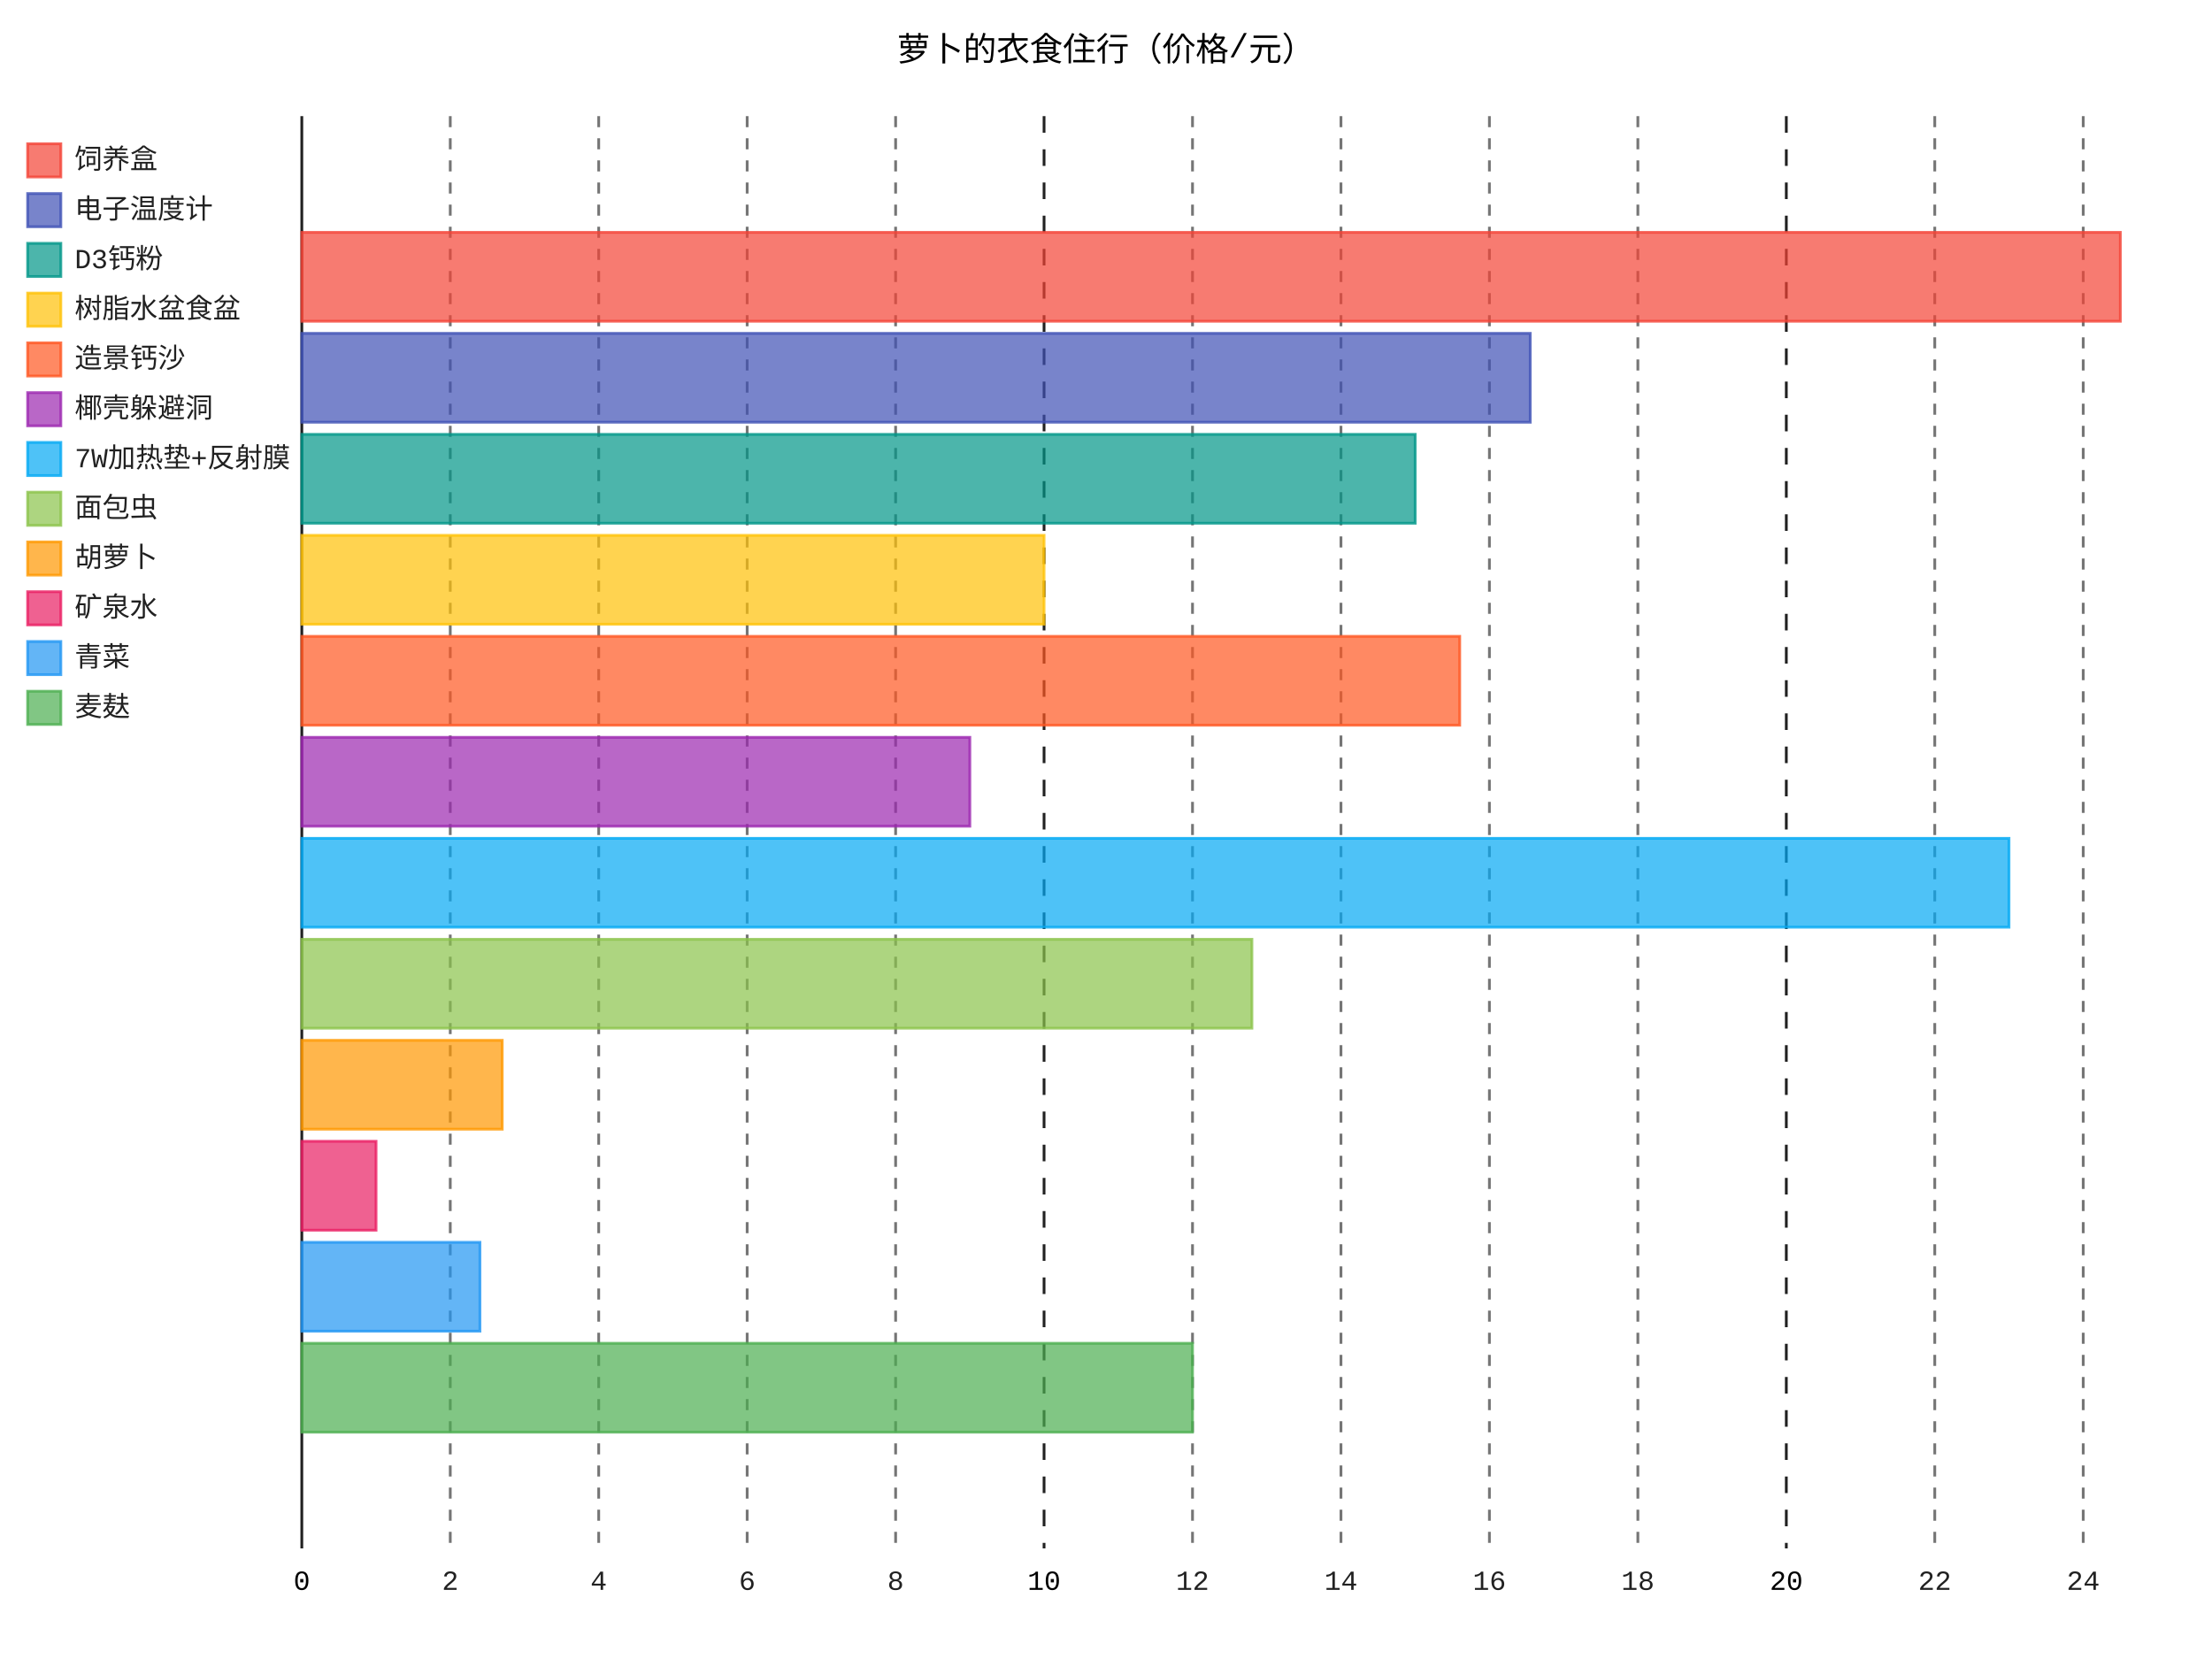
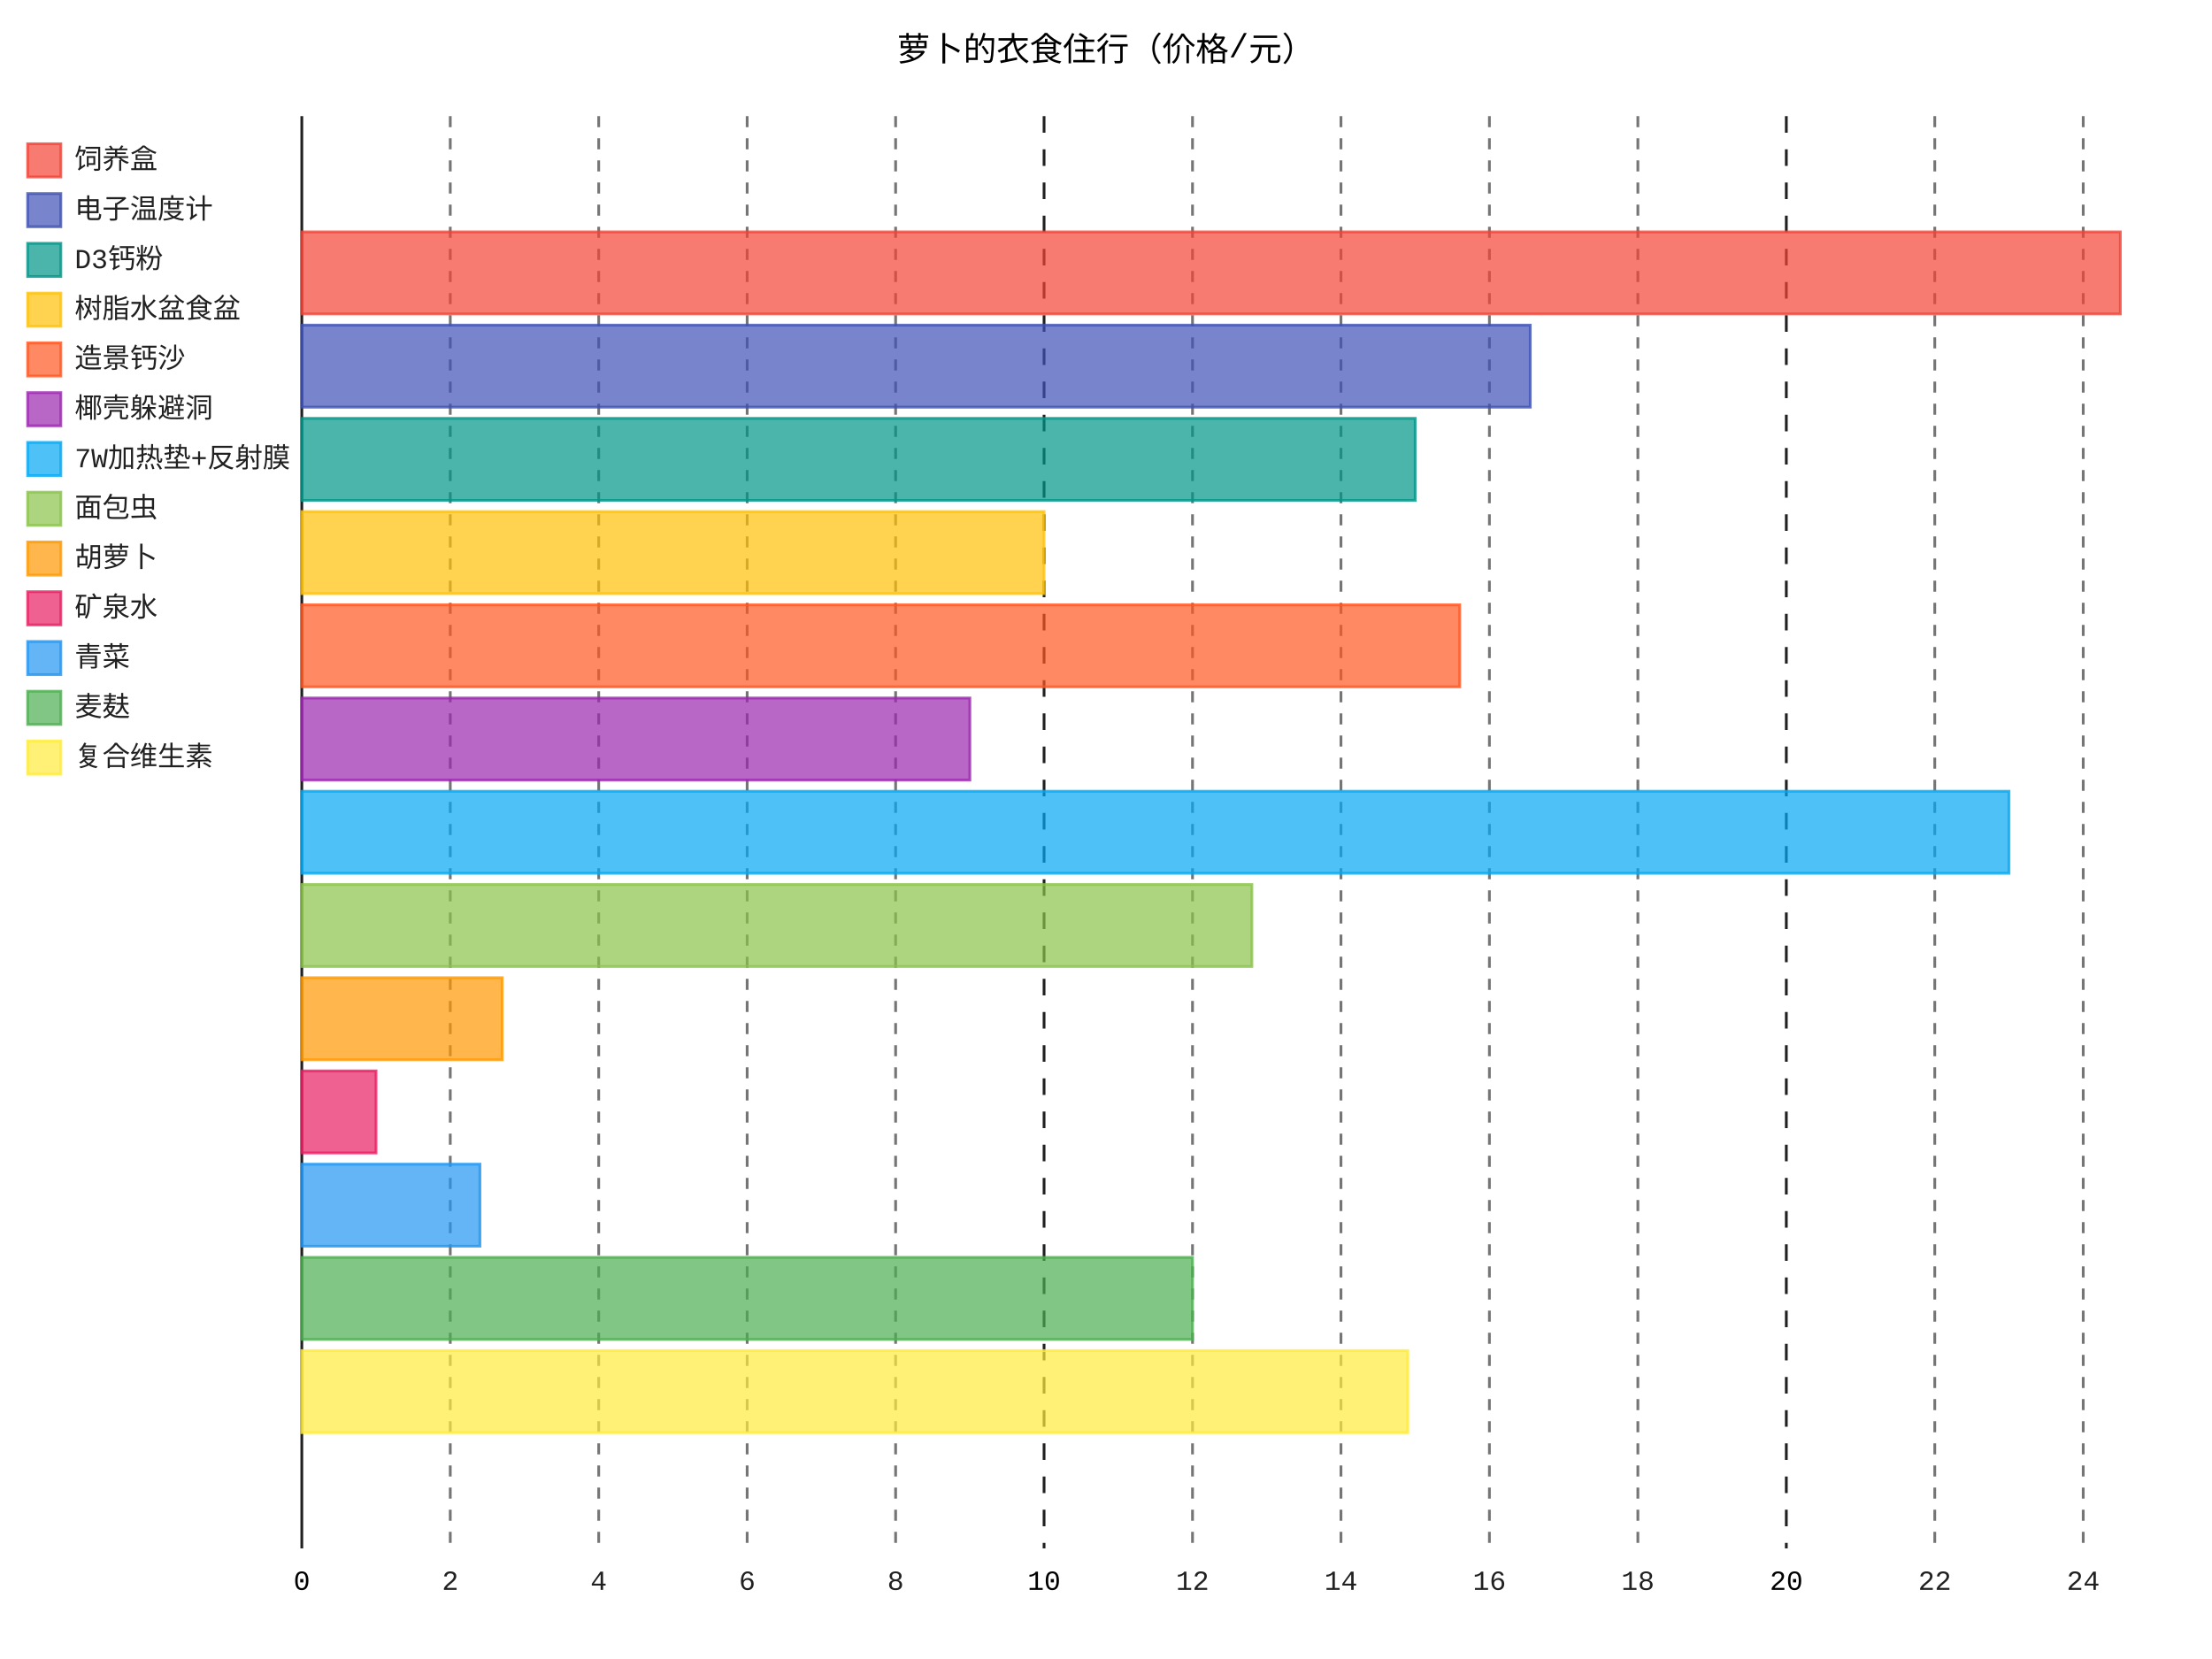
- <svg xmlns="http://www.w3.org/2000/svg" id="chart-c3d5ae3e-56fa-48db-b57a-08cdb7a7d87d" class="pygal-chart" viewBox="0 0 800 600">
+ <svg xmlns="http://www.w3.org/2000/svg" id="chart-93c0af59-e6fc-43d0-a26f-973b77147022" class="pygal-chart" viewBox="0 0 800 600">
  <defs>
-     <style type="text/css">#chart-c3d5ae3e-56fa-48db-b57a-08cdb7a7d87d{-webkit-user-select:none;-webkit-font-smoothing:antialiased;font-family:Consolas,"Liberation Mono",Menlo,Courier,monospace}#chart-c3d5ae3e-56fa-48db-b57a-08cdb7a7d87d .title{font-family:Consolas,"Liberation Mono",Menlo,Courier,monospace;font-size:12px}#chart-c3d5ae3e-56fa-48db-b57a-08cdb7a7d87d .legends .legend text{font-family:Consolas,"Liberation Mono",Menlo,Courier,monospace;font-size:10px}#chart-c3d5ae3e-56fa-48db-b57a-08cdb7a7d87d .axis text{font-family:Consolas,"Liberation Mono",Menlo,Courier,monospace;font-size:10px}#chart-c3d5ae3e-56fa-48db-b57a-08cdb7a7d87d .axis text.major{font-family:Consolas,"Liberation Mono",Menlo,Courier,monospace;font-size:10px}#chart-c3d5ae3e-56fa-48db-b57a-08cdb7a7d87d .text-overlay text.value{font-family:Consolas,"Liberation Mono",Menlo,Courier,monospace;font-size:16px}#chart-c3d5ae3e-56fa-48db-b57a-08cdb7a7d87d .text-overlay text.label{font-family:Consolas,"Liberation Mono",Menlo,Courier,monospace;font-size:10px}#chart-c3d5ae3e-56fa-48db-b57a-08cdb7a7d87d .tooltip{font-family:Consolas,"Liberation Mono",Menlo,Courier,monospace;font-size:14px}#chart-c3d5ae3e-56fa-48db-b57a-08cdb7a7d87d text.no_data{font-family:Consolas,"Liberation Mono",Menlo,Courier,monospace;font-size:64px}
- #chart-c3d5ae3e-56fa-48db-b57a-08cdb7a7d87d{background-color:transparent}#chart-c3d5ae3e-56fa-48db-b57a-08cdb7a7d87d path,#chart-c3d5ae3e-56fa-48db-b57a-08cdb7a7d87d line,#chart-c3d5ae3e-56fa-48db-b57a-08cdb7a7d87d rect,#chart-c3d5ae3e-56fa-48db-b57a-08cdb7a7d87d circle{-webkit-transition:150ms;-moz-transition:150ms;transition:150ms}#chart-c3d5ae3e-56fa-48db-b57a-08cdb7a7d87d .graph &gt; .background{fill:transparent}#chart-c3d5ae3e-56fa-48db-b57a-08cdb7a7d87d .plot &gt; .background{fill:rgba(255,255,255,1)}#chart-c3d5ae3e-56fa-48db-b57a-08cdb7a7d87d .graph{fill:rgba(0,0,0,.87)}#chart-c3d5ae3e-56fa-48db-b57a-08cdb7a7d87d text.no_data{fill:rgba(0,0,0,1)}#chart-c3d5ae3e-56fa-48db-b57a-08cdb7a7d87d .title{fill:rgba(0,0,0,1)}#chart-c3d5ae3e-56fa-48db-b57a-08cdb7a7d87d .legends .legend text{fill:rgba(0,0,0,.87)}#chart-c3d5ae3e-56fa-48db-b57a-08cdb7a7d87d .legends .legend:hover text{fill:rgba(0,0,0,1)}#chart-c3d5ae3e-56fa-48db-b57a-08cdb7a7d87d .axis .line{stroke:rgba(0,0,0,1)}#chart-c3d5ae3e-56fa-48db-b57a-08cdb7a7d87d .axis .guide.line{stroke:rgba(0,0,0,.54)}#chart-c3d5ae3e-56fa-48db-b57a-08cdb7a7d87d .axis .major.line{stroke:rgba(0,0,0,.87)}#chart-c3d5ae3e-56fa-48db-b57a-08cdb7a7d87d .axis text.major{fill:rgba(0,0,0,1)}#chart-c3d5ae3e-56fa-48db-b57a-08cdb7a7d87d .axis.y .guides:hover .guide.line,#chart-c3d5ae3e-56fa-48db-b57a-08cdb7a7d87d .line-graph .axis.x .guides:hover .guide.line,#chart-c3d5ae3e-56fa-48db-b57a-08cdb7a7d87d .stackedline-graph .axis.x .guides:hover .guide.line,#chart-c3d5ae3e-56fa-48db-b57a-08cdb7a7d87d .xy-graph .axis.x .guides:hover .guide.line{stroke:rgba(0,0,0,1)}#chart-c3d5ae3e-56fa-48db-b57a-08cdb7a7d87d .axis .guides:hover text{fill:rgba(0,0,0,1)}#chart-c3d5ae3e-56fa-48db-b57a-08cdb7a7d87d .reactive{fill-opacity:.7;stroke-opacity:.8}#chart-c3d5ae3e-56fa-48db-b57a-08cdb7a7d87d .ci{stroke:rgba(0,0,0,.87)}#chart-c3d5ae3e-56fa-48db-b57a-08cdb7a7d87d .reactive.active,#chart-c3d5ae3e-56fa-48db-b57a-08cdb7a7d87d .active .reactive{fill-opacity:.8;stroke-opacity:.9;stroke-width:4}#chart-c3d5ae3e-56fa-48db-b57a-08cdb7a7d87d .ci .reactive.active{stroke-width:1.5}#chart-c3d5ae3e-56fa-48db-b57a-08cdb7a7d87d .series text{fill:rgba(0,0,0,1)}#chart-c3d5ae3e-56fa-48db-b57a-08cdb7a7d87d .tooltip rect{fill:rgba(255,255,255,1);stroke:rgba(0,0,0,1);-webkit-transition:opacity 150ms;-moz-transition:opacity 150ms;transition:opacity 150ms}#chart-c3d5ae3e-56fa-48db-b57a-08cdb7a7d87d .tooltip .label{fill:rgba(0,0,0,.87)}#chart-c3d5ae3e-56fa-48db-b57a-08cdb7a7d87d .tooltip .label{fill:rgba(0,0,0,.87)}#chart-c3d5ae3e-56fa-48db-b57a-08cdb7a7d87d .tooltip .legend{font-size:.8em;fill:rgba(0,0,0,.54)}#chart-c3d5ae3e-56fa-48db-b57a-08cdb7a7d87d .tooltip .x_label{font-size:.6em;fill:rgba(0,0,0,1)}#chart-c3d5ae3e-56fa-48db-b57a-08cdb7a7d87d .tooltip .xlink{font-size:.5em;text-decoration:underline}#chart-c3d5ae3e-56fa-48db-b57a-08cdb7a7d87d .tooltip .value{font-size:1.5em}#chart-c3d5ae3e-56fa-48db-b57a-08cdb7a7d87d .bound{font-size:.5em}#chart-c3d5ae3e-56fa-48db-b57a-08cdb7a7d87d .max-value{font-size:.75em;fill:rgba(0,0,0,.54)}#chart-c3d5ae3e-56fa-48db-b57a-08cdb7a7d87d .map-element{fill:rgba(255,255,255,1);stroke:rgba(0,0,0,.54) !important}#chart-c3d5ae3e-56fa-48db-b57a-08cdb7a7d87d .map-element .reactive{fill-opacity:inherit;stroke-opacity:inherit}#chart-c3d5ae3e-56fa-48db-b57a-08cdb7a7d87d .color-0,#chart-c3d5ae3e-56fa-48db-b57a-08cdb7a7d87d .color-0 a:visited{stroke:#F44336;fill:#F44336}#chart-c3d5ae3e-56fa-48db-b57a-08cdb7a7d87d .color-1,#chart-c3d5ae3e-56fa-48db-b57a-08cdb7a7d87d .color-1 a:visited{stroke:#3F51B5;fill:#3F51B5}#chart-c3d5ae3e-56fa-48db-b57a-08cdb7a7d87d .color-2,#chart-c3d5ae3e-56fa-48db-b57a-08cdb7a7d87d .color-2 a:visited{stroke:#009688;fill:#009688}#chart-c3d5ae3e-56fa-48db-b57a-08cdb7a7d87d .color-3,#chart-c3d5ae3e-56fa-48db-b57a-08cdb7a7d87d .color-3 a:visited{stroke:#FFC107;fill:#FFC107}#chart-c3d5ae3e-56fa-48db-b57a-08cdb7a7d87d .color-4,#chart-c3d5ae3e-56fa-48db-b57a-08cdb7a7d87d .color-4 a:visited{stroke:#FF5722;fill:#FF5722}#chart-c3d5ae3e-56fa-48db-b57a-08cdb7a7d87d .color-5,#chart-c3d5ae3e-56fa-48db-b57a-08cdb7a7d87d .color-5 a:visited{stroke:#9C27B0;fill:#9C27B0}#chart-c3d5ae3e-56fa-48db-b57a-08cdb7a7d87d .color-6,#chart-c3d5ae3e-56fa-48db-b57a-08cdb7a7d87d .color-6 a:visited{stroke:#03A9F4;fill:#03A9F4}#chart-c3d5ae3e-56fa-48db-b57a-08cdb7a7d87d .color-7,#chart-c3d5ae3e-56fa-48db-b57a-08cdb7a7d87d .color-7 a:visited{stroke:#8BC34A;fill:#8BC34A}#chart-c3d5ae3e-56fa-48db-b57a-08cdb7a7d87d .color-8,#chart-c3d5ae3e-56fa-48db-b57a-08cdb7a7d87d .color-8 a:visited{stroke:#FF9800;fill:#FF9800}#chart-c3d5ae3e-56fa-48db-b57a-08cdb7a7d87d .color-9,#chart-c3d5ae3e-56fa-48db-b57a-08cdb7a7d87d .color-9 a:visited{stroke:#E91E63;fill:#E91E63}#chart-c3d5ae3e-56fa-48db-b57a-08cdb7a7d87d .color-10,#chart-c3d5ae3e-56fa-48db-b57a-08cdb7a7d87d .color-10 a:visited{stroke:#2196F3;fill:#2196F3}#chart-c3d5ae3e-56fa-48db-b57a-08cdb7a7d87d .color-11,#chart-c3d5ae3e-56fa-48db-b57a-08cdb7a7d87d .color-11 a:visited{stroke:#4CAF50;fill:#4CAF50}#chart-c3d5ae3e-56fa-48db-b57a-08cdb7a7d87d .text-overlay .color-0 text{fill:black}#chart-c3d5ae3e-56fa-48db-b57a-08cdb7a7d87d .text-overlay .color-1 text{fill:black}#chart-c3d5ae3e-56fa-48db-b57a-08cdb7a7d87d .text-overlay .color-2 text{fill:black}#chart-c3d5ae3e-56fa-48db-b57a-08cdb7a7d87d .text-overlay .color-3 text{fill:black}#chart-c3d5ae3e-56fa-48db-b57a-08cdb7a7d87d .text-overlay .color-4 text{fill:black}#chart-c3d5ae3e-56fa-48db-b57a-08cdb7a7d87d .text-overlay .color-5 text{fill:black}#chart-c3d5ae3e-56fa-48db-b57a-08cdb7a7d87d .text-overlay .color-6 text{fill:black}#chart-c3d5ae3e-56fa-48db-b57a-08cdb7a7d87d .text-overlay .color-7 text{fill:black}#chart-c3d5ae3e-56fa-48db-b57a-08cdb7a7d87d .text-overlay .color-8 text{fill:black}#chart-c3d5ae3e-56fa-48db-b57a-08cdb7a7d87d .text-overlay .color-9 text{fill:black}#chart-c3d5ae3e-56fa-48db-b57a-08cdb7a7d87d .text-overlay .color-10 text{fill:black}#chart-c3d5ae3e-56fa-48db-b57a-08cdb7a7d87d .text-overlay .color-11 text{fill:black}
- #chart-c3d5ae3e-56fa-48db-b57a-08cdb7a7d87d text.no_data{text-anchor:middle}#chart-c3d5ae3e-56fa-48db-b57a-08cdb7a7d87d .guide.line{fill:none}#chart-c3d5ae3e-56fa-48db-b57a-08cdb7a7d87d .centered{text-anchor:middle}#chart-c3d5ae3e-56fa-48db-b57a-08cdb7a7d87d .title{text-anchor:middle}#chart-c3d5ae3e-56fa-48db-b57a-08cdb7a7d87d .legends .legend text{fill-opacity:1}#chart-c3d5ae3e-56fa-48db-b57a-08cdb7a7d87d .axis.x text{text-anchor:middle}#chart-c3d5ae3e-56fa-48db-b57a-08cdb7a7d87d .axis.x:not(.web) text[transform]{text-anchor:start}#chart-c3d5ae3e-56fa-48db-b57a-08cdb7a7d87d .axis.x:not(.web) text[transform].backwards{text-anchor:end}#chart-c3d5ae3e-56fa-48db-b57a-08cdb7a7d87d .axis.y text{text-anchor:end}#chart-c3d5ae3e-56fa-48db-b57a-08cdb7a7d87d .axis.y text[transform].backwards{text-anchor:start}#chart-c3d5ae3e-56fa-48db-b57a-08cdb7a7d87d .axis.y2 text{text-anchor:start}#chart-c3d5ae3e-56fa-48db-b57a-08cdb7a7d87d .axis.y2 text[transform].backwards{text-anchor:end}#chart-c3d5ae3e-56fa-48db-b57a-08cdb7a7d87d .axis .guide.line{stroke-dasharray:4,4}#chart-c3d5ae3e-56fa-48db-b57a-08cdb7a7d87d .axis .major.guide.line{stroke-dasharray:6,6}#chart-c3d5ae3e-56fa-48db-b57a-08cdb7a7d87d .horizontal .axis.y .guide.line,#chart-c3d5ae3e-56fa-48db-b57a-08cdb7a7d87d .horizontal .axis.y2 .guide.line,#chart-c3d5ae3e-56fa-48db-b57a-08cdb7a7d87d .vertical .axis.x .guide.line{opacity:0}#chart-c3d5ae3e-56fa-48db-b57a-08cdb7a7d87d .horizontal .axis.always_show .guide.line,#chart-c3d5ae3e-56fa-48db-b57a-08cdb7a7d87d .vertical .axis.always_show .guide.line{opacity:1 !important}#chart-c3d5ae3e-56fa-48db-b57a-08cdb7a7d87d .axis.y .guides:hover .guide.line,#chart-c3d5ae3e-56fa-48db-b57a-08cdb7a7d87d .axis.y2 .guides:hover .guide.line,#chart-c3d5ae3e-56fa-48db-b57a-08cdb7a7d87d .axis.x .guides:hover .guide.line{opacity:1}#chart-c3d5ae3e-56fa-48db-b57a-08cdb7a7d87d .axis .guides:hover text{opacity:1}#chart-c3d5ae3e-56fa-48db-b57a-08cdb7a7d87d .nofill{fill:none}#chart-c3d5ae3e-56fa-48db-b57a-08cdb7a7d87d .subtle-fill{fill-opacity:.2}#chart-c3d5ae3e-56fa-48db-b57a-08cdb7a7d87d .dot{stroke-width:1px;fill-opacity:1}#chart-c3d5ae3e-56fa-48db-b57a-08cdb7a7d87d .dot.active{stroke-width:5px}#chart-c3d5ae3e-56fa-48db-b57a-08cdb7a7d87d .dot.negative{fill:transparent}#chart-c3d5ae3e-56fa-48db-b57a-08cdb7a7d87d text,#chart-c3d5ae3e-56fa-48db-b57a-08cdb7a7d87d tspan{stroke:none !important}#chart-c3d5ae3e-56fa-48db-b57a-08cdb7a7d87d .series text.active{opacity:1}#chart-c3d5ae3e-56fa-48db-b57a-08cdb7a7d87d .tooltip rect{fill-opacity:.95;stroke-width:.5}#chart-c3d5ae3e-56fa-48db-b57a-08cdb7a7d87d .tooltip text{fill-opacity:1}#chart-c3d5ae3e-56fa-48db-b57a-08cdb7a7d87d .showable{visibility:hidden}#chart-c3d5ae3e-56fa-48db-b57a-08cdb7a7d87d .showable.shown{visibility:visible}#chart-c3d5ae3e-56fa-48db-b57a-08cdb7a7d87d .gauge-background{fill:rgba(229,229,229,1);stroke:none}#chart-c3d5ae3e-56fa-48db-b57a-08cdb7a7d87d .bg-lines{stroke:transparent;stroke-width:2px}</style>
+     <style type="text/css">#chart-93c0af59-e6fc-43d0-a26f-973b77147022{-webkit-user-select:none;-webkit-font-smoothing:antialiased;font-family:Consolas,"Liberation Mono",Menlo,Courier,monospace}#chart-93c0af59-e6fc-43d0-a26f-973b77147022 .title{font-family:Consolas,"Liberation Mono",Menlo,Courier,monospace;font-size:12px}#chart-93c0af59-e6fc-43d0-a26f-973b77147022 .legends .legend text{font-family:Consolas,"Liberation Mono",Menlo,Courier,monospace;font-size:10px}#chart-93c0af59-e6fc-43d0-a26f-973b77147022 .axis text{font-family:Consolas,"Liberation Mono",Menlo,Courier,monospace;font-size:10px}#chart-93c0af59-e6fc-43d0-a26f-973b77147022 .axis text.major{font-family:Consolas,"Liberation Mono",Menlo,Courier,monospace;font-size:10px}#chart-93c0af59-e6fc-43d0-a26f-973b77147022 .text-overlay text.value{font-family:Consolas,"Liberation Mono",Menlo,Courier,monospace;font-size:16px}#chart-93c0af59-e6fc-43d0-a26f-973b77147022 .text-overlay text.label{font-family:Consolas,"Liberation Mono",Menlo,Courier,monospace;font-size:10px}#chart-93c0af59-e6fc-43d0-a26f-973b77147022 .tooltip{font-family:Consolas,"Liberation Mono",Menlo,Courier,monospace;font-size:14px}#chart-93c0af59-e6fc-43d0-a26f-973b77147022 text.no_data{font-family:Consolas,"Liberation Mono",Menlo,Courier,monospace;font-size:64px}
+ #chart-93c0af59-e6fc-43d0-a26f-973b77147022{background-color:transparent}#chart-93c0af59-e6fc-43d0-a26f-973b77147022 path,#chart-93c0af59-e6fc-43d0-a26f-973b77147022 line,#chart-93c0af59-e6fc-43d0-a26f-973b77147022 rect,#chart-93c0af59-e6fc-43d0-a26f-973b77147022 circle{-webkit-transition:150ms;-moz-transition:150ms;transition:150ms}#chart-93c0af59-e6fc-43d0-a26f-973b77147022 .graph &gt; .background{fill:transparent}#chart-93c0af59-e6fc-43d0-a26f-973b77147022 .plot &gt; .background{fill:rgba(255,255,255,1)}#chart-93c0af59-e6fc-43d0-a26f-973b77147022 .graph{fill:rgba(0,0,0,.87)}#chart-93c0af59-e6fc-43d0-a26f-973b77147022 text.no_data{fill:rgba(0,0,0,1)}#chart-93c0af59-e6fc-43d0-a26f-973b77147022 .title{fill:rgba(0,0,0,1)}#chart-93c0af59-e6fc-43d0-a26f-973b77147022 .legends .legend text{fill:rgba(0,0,0,.87)}#chart-93c0af59-e6fc-43d0-a26f-973b77147022 .legends .legend:hover text{fill:rgba(0,0,0,1)}#chart-93c0af59-e6fc-43d0-a26f-973b77147022 .axis .line{stroke:rgba(0,0,0,1)}#chart-93c0af59-e6fc-43d0-a26f-973b77147022 .axis .guide.line{stroke:rgba(0,0,0,.54)}#chart-93c0af59-e6fc-43d0-a26f-973b77147022 .axis .major.line{stroke:rgba(0,0,0,.87)}#chart-93c0af59-e6fc-43d0-a26f-973b77147022 .axis text.major{fill:rgba(0,0,0,1)}#chart-93c0af59-e6fc-43d0-a26f-973b77147022 .axis.y .guides:hover .guide.line,#chart-93c0af59-e6fc-43d0-a26f-973b77147022 .line-graph .axis.x .guides:hover .guide.line,#chart-93c0af59-e6fc-43d0-a26f-973b77147022 .stackedline-graph .axis.x .guides:hover .guide.line,#chart-93c0af59-e6fc-43d0-a26f-973b77147022 .xy-graph .axis.x .guides:hover .guide.line{stroke:rgba(0,0,0,1)}#chart-93c0af59-e6fc-43d0-a26f-973b77147022 .axis .guides:hover text{fill:rgba(0,0,0,1)}#chart-93c0af59-e6fc-43d0-a26f-973b77147022 .reactive{fill-opacity:.7;stroke-opacity:.8}#chart-93c0af59-e6fc-43d0-a26f-973b77147022 .ci{stroke:rgba(0,0,0,.87)}#chart-93c0af59-e6fc-43d0-a26f-973b77147022 .reactive.active,#chart-93c0af59-e6fc-43d0-a26f-973b77147022 .active .reactive{fill-opacity:.8;stroke-opacity:.9;stroke-width:4}#chart-93c0af59-e6fc-43d0-a26f-973b77147022 .ci .reactive.active{stroke-width:1.5}#chart-93c0af59-e6fc-43d0-a26f-973b77147022 .series text{fill:rgba(0,0,0,1)}#chart-93c0af59-e6fc-43d0-a26f-973b77147022 .tooltip rect{fill:rgba(255,255,255,1);stroke:rgba(0,0,0,1);-webkit-transition:opacity 150ms;-moz-transition:opacity 150ms;transition:opacity 150ms}#chart-93c0af59-e6fc-43d0-a26f-973b77147022 .tooltip .label{fill:rgba(0,0,0,.87)}#chart-93c0af59-e6fc-43d0-a26f-973b77147022 .tooltip .label{fill:rgba(0,0,0,.87)}#chart-93c0af59-e6fc-43d0-a26f-973b77147022 .tooltip .legend{font-size:.8em;fill:rgba(0,0,0,.54)}#chart-93c0af59-e6fc-43d0-a26f-973b77147022 .tooltip .x_label{font-size:.6em;fill:rgba(0,0,0,1)}#chart-93c0af59-e6fc-43d0-a26f-973b77147022 .tooltip .xlink{font-size:.5em;text-decoration:underline}#chart-93c0af59-e6fc-43d0-a26f-973b77147022 .tooltip .value{font-size:1.5em}#chart-93c0af59-e6fc-43d0-a26f-973b77147022 .bound{font-size:.5em}#chart-93c0af59-e6fc-43d0-a26f-973b77147022 .max-value{font-size:.75em;fill:rgba(0,0,0,.54)}#chart-93c0af59-e6fc-43d0-a26f-973b77147022 .map-element{fill:rgba(255,255,255,1);stroke:rgba(0,0,0,.54) !important}#chart-93c0af59-e6fc-43d0-a26f-973b77147022 .map-element .reactive{fill-opacity:inherit;stroke-opacity:inherit}#chart-93c0af59-e6fc-43d0-a26f-973b77147022 .color-0,#chart-93c0af59-e6fc-43d0-a26f-973b77147022 .color-0 a:visited{stroke:#F44336;fill:#F44336}#chart-93c0af59-e6fc-43d0-a26f-973b77147022 .color-1,#chart-93c0af59-e6fc-43d0-a26f-973b77147022 .color-1 a:visited{stroke:#3F51B5;fill:#3F51B5}#chart-93c0af59-e6fc-43d0-a26f-973b77147022 .color-2,#chart-93c0af59-e6fc-43d0-a26f-973b77147022 .color-2 a:visited{stroke:#009688;fill:#009688}#chart-93c0af59-e6fc-43d0-a26f-973b77147022 .color-3,#chart-93c0af59-e6fc-43d0-a26f-973b77147022 .color-3 a:visited{stroke:#FFC107;fill:#FFC107}#chart-93c0af59-e6fc-43d0-a26f-973b77147022 .color-4,#chart-93c0af59-e6fc-43d0-a26f-973b77147022 .color-4 a:visited{stroke:#FF5722;fill:#FF5722}#chart-93c0af59-e6fc-43d0-a26f-973b77147022 .color-5,#chart-93c0af59-e6fc-43d0-a26f-973b77147022 .color-5 a:visited{stroke:#9C27B0;fill:#9C27B0}#chart-93c0af59-e6fc-43d0-a26f-973b77147022 .color-6,#chart-93c0af59-e6fc-43d0-a26f-973b77147022 .color-6 a:visited{stroke:#03A9F4;fill:#03A9F4}#chart-93c0af59-e6fc-43d0-a26f-973b77147022 .color-7,#chart-93c0af59-e6fc-43d0-a26f-973b77147022 .color-7 a:visited{stroke:#8BC34A;fill:#8BC34A}#chart-93c0af59-e6fc-43d0-a26f-973b77147022 .color-8,#chart-93c0af59-e6fc-43d0-a26f-973b77147022 .color-8 a:visited{stroke:#FF9800;fill:#FF9800}#chart-93c0af59-e6fc-43d0-a26f-973b77147022 .color-9,#chart-93c0af59-e6fc-43d0-a26f-973b77147022 .color-9 a:visited{stroke:#E91E63;fill:#E91E63}#chart-93c0af59-e6fc-43d0-a26f-973b77147022 .color-10,#chart-93c0af59-e6fc-43d0-a26f-973b77147022 .color-10 a:visited{stroke:#2196F3;fill:#2196F3}#chart-93c0af59-e6fc-43d0-a26f-973b77147022 .color-11,#chart-93c0af59-e6fc-43d0-a26f-973b77147022 .color-11 a:visited{stroke:#4CAF50;fill:#4CAF50}#chart-93c0af59-e6fc-43d0-a26f-973b77147022 .color-12,#chart-93c0af59-e6fc-43d0-a26f-973b77147022 .color-12 a:visited{stroke:#FFEB3B;fill:#FFEB3B}#chart-93c0af59-e6fc-43d0-a26f-973b77147022 .text-overlay .color-0 text{fill:black}#chart-93c0af59-e6fc-43d0-a26f-973b77147022 .text-overlay .color-1 text{fill:black}#chart-93c0af59-e6fc-43d0-a26f-973b77147022 .text-overlay .color-2 text{fill:black}#chart-93c0af59-e6fc-43d0-a26f-973b77147022 .text-overlay .color-3 text{fill:black}#chart-93c0af59-e6fc-43d0-a26f-973b77147022 .text-overlay .color-4 text{fill:black}#chart-93c0af59-e6fc-43d0-a26f-973b77147022 .text-overlay .color-5 text{fill:black}#chart-93c0af59-e6fc-43d0-a26f-973b77147022 .text-overlay .color-6 text{fill:black}#chart-93c0af59-e6fc-43d0-a26f-973b77147022 .text-overlay .color-7 text{fill:black}#chart-93c0af59-e6fc-43d0-a26f-973b77147022 .text-overlay .color-8 text{fill:black}#chart-93c0af59-e6fc-43d0-a26f-973b77147022 .text-overlay .color-9 text{fill:black}#chart-93c0af59-e6fc-43d0-a26f-973b77147022 .text-overlay .color-10 text{fill:black}#chart-93c0af59-e6fc-43d0-a26f-973b77147022 .text-overlay .color-11 text{fill:black}#chart-93c0af59-e6fc-43d0-a26f-973b77147022 .text-overlay .color-12 text{fill:black}
+ #chart-93c0af59-e6fc-43d0-a26f-973b77147022 text.no_data{text-anchor:middle}#chart-93c0af59-e6fc-43d0-a26f-973b77147022 .guide.line{fill:none}#chart-93c0af59-e6fc-43d0-a26f-973b77147022 .centered{text-anchor:middle}#chart-93c0af59-e6fc-43d0-a26f-973b77147022 .title{text-anchor:middle}#chart-93c0af59-e6fc-43d0-a26f-973b77147022 .legends .legend text{fill-opacity:1}#chart-93c0af59-e6fc-43d0-a26f-973b77147022 .axis.x text{text-anchor:middle}#chart-93c0af59-e6fc-43d0-a26f-973b77147022 .axis.x:not(.web) text[transform]{text-anchor:start}#chart-93c0af59-e6fc-43d0-a26f-973b77147022 .axis.x:not(.web) text[transform].backwards{text-anchor:end}#chart-93c0af59-e6fc-43d0-a26f-973b77147022 .axis.y text{text-anchor:end}#chart-93c0af59-e6fc-43d0-a26f-973b77147022 .axis.y text[transform].backwards{text-anchor:start}#chart-93c0af59-e6fc-43d0-a26f-973b77147022 .axis.y2 text{text-anchor:start}#chart-93c0af59-e6fc-43d0-a26f-973b77147022 .axis.y2 text[transform].backwards{text-anchor:end}#chart-93c0af59-e6fc-43d0-a26f-973b77147022 .axis .guide.line{stroke-dasharray:4,4}#chart-93c0af59-e6fc-43d0-a26f-973b77147022 .axis .major.guide.line{stroke-dasharray:6,6}#chart-93c0af59-e6fc-43d0-a26f-973b77147022 .horizontal .axis.y .guide.line,#chart-93c0af59-e6fc-43d0-a26f-973b77147022 .horizontal .axis.y2 .guide.line,#chart-93c0af59-e6fc-43d0-a26f-973b77147022 .vertical .axis.x .guide.line{opacity:0}#chart-93c0af59-e6fc-43d0-a26f-973b77147022 .horizontal .axis.always_show .guide.line,#chart-93c0af59-e6fc-43d0-a26f-973b77147022 .vertical .axis.always_show .guide.line{opacity:1 !important}#chart-93c0af59-e6fc-43d0-a26f-973b77147022 .axis.y .guides:hover .guide.line,#chart-93c0af59-e6fc-43d0-a26f-973b77147022 .axis.y2 .guides:hover .guide.line,#chart-93c0af59-e6fc-43d0-a26f-973b77147022 .axis.x .guides:hover .guide.line{opacity:1}#chart-93c0af59-e6fc-43d0-a26f-973b77147022 .axis .guides:hover text{opacity:1}#chart-93c0af59-e6fc-43d0-a26f-973b77147022 .nofill{fill:none}#chart-93c0af59-e6fc-43d0-a26f-973b77147022 .subtle-fill{fill-opacity:.2}#chart-93c0af59-e6fc-43d0-a26f-973b77147022 .dot{stroke-width:1px;fill-opacity:1}#chart-93c0af59-e6fc-43d0-a26f-973b77147022 .dot.active{stroke-width:5px}#chart-93c0af59-e6fc-43d0-a26f-973b77147022 .dot.negative{fill:transparent}#chart-93c0af59-e6fc-43d0-a26f-973b77147022 text,#chart-93c0af59-e6fc-43d0-a26f-973b77147022 tspan{stroke:none !important}#chart-93c0af59-e6fc-43d0-a26f-973b77147022 .series text.active{opacity:1}#chart-93c0af59-e6fc-43d0-a26f-973b77147022 .tooltip rect{fill-opacity:.95;stroke-width:.5}#chart-93c0af59-e6fc-43d0-a26f-973b77147022 .tooltip text{fill-opacity:1}#chart-93c0af59-e6fc-43d0-a26f-973b77147022 .showable{visibility:hidden}#chart-93c0af59-e6fc-43d0-a26f-973b77147022 .showable.shown{visibility:visible}#chart-93c0af59-e6fc-43d0-a26f-973b77147022 .gauge-background{fill:rgba(229,229,229,1);stroke:none}#chart-93c0af59-e6fc-43d0-a26f-973b77147022 .bg-lines{stroke:transparent;stroke-width:2px}</style>
  </defs>
  <g class="graph horizontalbar-graph horizontal">
    <rect class="background" height="600" width="800" x="0" y="0" />
    <g class="plot" transform="translate(96, 42)">
      <rect class="background" height="518" width="684.0" x="0" y="0" />
      <g class="axis x always_show">
        <g class="guides">
          <path class="axis major line" d="M13.154 0 v518" />
          <text class="major" x="13.154" y="533.0">0</text>
        </g>
        <g class="guides">
          <path class="guide line" d="M66.843 0 v518" />
          <text class="" x="66.843" y="533.0">2</text>
        </g>
        <g class="guides">
          <path class="guide line" d="M120.532 0 v518" />
          <text class="" x="120.532" y="533.0">4</text>
        </g>
        <g class="guides">
          <path class="guide line" d="M174.221 0 v518" />
          <text class="" x="174.221" y="533.0">6</text>
        </g>
        <g class="guides">
          <path class="guide line" d="M227.911 0 v518" />
          <text class="" x="227.911" y="533.0">8</text>
        </g>
        <g class="guides">
          <path class="major guide line" d="M281.6 0 v518" />
          <text class="major" x="281.6" y="533.0">10</text>
        </g>
        <g class="guides">
          <path class="guide line" d="M335.289 0 v518" />
          <text class="" x="335.289" y="533.0">12</text>
        </g>
        <g class="guides">
          <path class="guide line" d="M388.978 0 v518" />
          <text class="" x="388.978" y="533.0">14</text>
        </g>
        <g class="guides">
          <path class="guide line" d="M442.667 0 v518" />
          <text class="" x="442.667" y="533.0">16</text>
        </g>
        <g class="guides">
          <path class="guide line" d="M496.356 0 v518" />
          <text class="" x="496.356" y="533.0">18</text>
        </g>
        <g class="guides">
          <path class="major guide line" d="M550.046 0 v518" />
          <text class="major" x="550.046" y="533.0">20</text>
        </g>
        <g class="guides">
          <path class="guide line" d="M603.735 0 v518" />
          <text class="" x="603.735" y="533.0">22</text>
        </g>
        <g class="guides">
          <path class="guide line" d="M657.424 0 v518" />
          <text class="" x="657.424" y="533.0">24</text>
        </g>
      </g>
+       <g class="series serie-12 color-12">
+         <g class="bars">
+           <g class="bar">
+             <rect class="rect reactive tooltip-trigger" height="29.67" rx="0" ry="0" width="399.984" x="13.154" y="446.461" />
+           </g>
+         </g>
+       </g>
      <g class="series serie-11 color-11">
        <g class="bars">
          <g class="bar">
-             <rect class="rect reactive tooltip-trigger" height="32.143" rx="0" ry="0" width="322.135" x="13.154" y="443.82" />
+             <rect class="rect reactive tooltip-trigger" height="29.67" rx="0" ry="0" width="322.135" x="13.154" y="412.745" />
          </g>
        </g>
      </g>
      <g class="series serie-10 color-10">
        <g class="bars">
          <g class="bar">
-             <rect class="rect reactive tooltip-trigger" height="32.143" rx="0" ry="0" width="64.427" x="13.154" y="407.294" />
+             <rect class="rect reactive tooltip-trigger" height="29.67" rx="0" ry="0" width="64.427" x="13.154" y="379.029" />
          </g>
        </g>
      </g>
      <g class="series serie-9 color-9">
        <g class="bars">
          <g class="bar">
-             <rect class="rect reactive tooltip-trigger" height="32.143" rx="0" ry="0" width="26.845" x="13.154" y="370.768" />
+             <rect class="rect reactive tooltip-trigger" height="29.67" rx="0" ry="0" width="26.845" x="13.154" y="345.313" />
          </g>
        </g>
      </g>
      <g class="series serie-8 color-8">
        <g class="bars">
          <g class="bar">
-             <rect class="rect reactive tooltip-trigger" height="32.143" rx="0" ry="0" width="72.48" x="13.154" y="334.243" />
+             <rect class="rect reactive tooltip-trigger" height="29.67" rx="0" ry="0" width="72.48" x="13.154" y="311.597" />
          </g>
        </g>
      </g>
      <g class="series serie-7 color-7">
        <g class="bars">
          <g class="bar">
-             <rect class="rect reactive tooltip-trigger" height="32.143" rx="0" ry="0" width="343.611" x="13.154" y="297.717" />
+             <rect class="rect reactive tooltip-trigger" height="29.67" rx="0" ry="0" width="343.611" x="13.154" y="277.881" />
          </g>
        </g>
      </g>
      <g class="series serie-6 color-6">
        <g class="bars">
          <g class="bar">
-             <rect class="rect reactive tooltip-trigger" height="32.143" rx="0" ry="0" width="617.425" x="13.154" y="261.192" />
+             <rect class="rect reactive tooltip-trigger" height="29.67" rx="0" ry="0" width="617.425" x="13.154" y="244.165" />
          </g>
        </g>
      </g>
      <g class="series serie-5 color-5">
        <g class="bars">
          <g class="bar">
-             <rect class="rect reactive tooltip-trigger" height="32.143" rx="0" ry="0" width="241.601" x="13.154" y="224.666" />
+             <rect class="rect reactive tooltip-trigger" height="29.67" rx="0" ry="0" width="241.601" x="13.154" y="210.449" />
          </g>
        </g>
      </g>
      <g class="series serie-4 color-4">
        <g class="bars">
          <g class="bar">
-             <rect class="rect reactive tooltip-trigger" height="32.143" rx="0" ry="0" width="418.776" x="13.154" y="188.14" />
+             <rect class="rect reactive tooltip-trigger" height="29.67" rx="0" ry="0" width="418.776" x="13.154" y="176.733" />
          </g>
        </g>
      </g>
      <g class="series serie-3 color-3">
        <g class="bars">
          <g class="bar">
-             <rect class="rect reactive tooltip-trigger" height="32.143" rx="0" ry="0" width="268.446" x="13.154" y="151.615" />
+             <rect class="rect reactive tooltip-trigger" height="29.67" rx="0" ry="0" width="268.446" x="13.154" y="143.017" />
          </g>
        </g>
      </g>
      <g class="series serie-2 color-2">
        <g class="bars">
          <g class="bar">
-             <rect class="rect reactive tooltip-trigger" height="32.143" rx="0" ry="0" width="402.669" x="13.154" y="115.089" />
+             <rect class="rect reactive tooltip-trigger" height="29.67" rx="0" ry="0" width="402.669" x="13.154" y="109.301" />
          </g>
        </g>
      </g>
      <g class="series serie-1 color-1">
        <g class="bars">
          <g class="bar">
-             <rect class="rect reactive tooltip-trigger" height="32.143" rx="0" ry="0" width="444.278" x="13.154" y="78.563" />
+             <rect class="rect reactive tooltip-trigger" height="29.67" rx="0" ry="0" width="444.278" x="13.154" y="75.585" />
          </g>
        </g>
      </g>
      <g class="series serie-0 color-0">
        <g class="bars">
          <g class="bar">
-             <rect class="rect reactive tooltip-trigger" height="32.143" rx="0" ry="0" width="657.692" x="13.154" y="42.038" />
+             <rect class="rect reactive tooltip-trigger" height="29.67" rx="0" ry="0" width="657.692" x="13.154" y="41.869" />
          </g>
        </g>
      </g>
    </g>
    <g class="titles">
      <text class="title plot_title" x="400.0" y="22">萝卜的衣食住行（价格/元）</text>
    </g>
    <g class="plot overlay" transform="translate(96, 42)">
+       <g class="series serie-12 color-12" />
      <g class="series serie-11 color-11" />
      <g class="series serie-10 color-10" />
      <g class="series serie-9 color-9" />
      <g class="series serie-8 color-8" />
      <g class="series serie-7 color-7" />
      <g class="series serie-6 color-6" />
      <g class="series serie-5 color-5" />
      <g class="series serie-4 color-4" />
      <g class="series serie-3 color-3" />
      <g class="series serie-2 color-2" />
      <g class="series serie-1 color-1" />
      <g class="series serie-0 color-0" />
    </g>
    <g class="plot text-overlay" transform="translate(96, 42)">
+       <g class="series serie-12 color-12" />
      <g class="series serie-11 color-11" />
      <g class="series serie-10 color-10" />
      <g class="series serie-9 color-9" />
      <g class="series serie-8 color-8" />
      <g class="series serie-7 color-7" />
      <g class="series serie-6 color-6" />
      <g class="series serie-5 color-5" />
      <g class="series serie-4 color-4" />
      <g class="series serie-3 color-3" />
      <g class="series serie-2 color-2" />
      <g class="series serie-1 color-1" />
      <g class="series serie-0 color-0" />
    </g>
    <g class="plot tooltip-overlay" transform="translate(96, 42)">
      <g class="tooltip" style="opacity: 0" transform="translate(0 0)">
        <rect class="tooltip-box" height="0" rx="0" ry="0" width="0" />
        <g class="text" />
      </g>
    </g>
    <g class="legends" transform="translate(10, 52)">
      <g class="legend reactive activate-serie" id="activate-serie-0">
        <rect class="color-0 reactive" height="12" width="12" x="0.0" y="0.0" />
        <text x="17.0" y="9.0">饲养盒</text>
      </g>
      <g class="legend reactive activate-serie" id="activate-serie-1">
        <rect class="color-1 reactive" height="12" width="12" x="0.0" y="18.0" />
        <text x="17.0" y="27.0">电子温度计</text>
      </g>
      <g class="legend reactive activate-serie" id="activate-serie-2">
        <rect class="color-2 reactive" height="12" width="12" x="0.0" y="36.0" />
        <text x="17.0" y="45.0">D3钙粉</text>
      </g>
      <g class="legend reactive activate-serie" id="activate-serie-3">
        <rect class="color-3 reactive" height="12" width="12" x="0.0" y="54.0" />
        <text x="17.0" y="63.0">树脂水盆食盆</text>
      </g>
      <g class="legend reactive activate-serie" id="activate-serie-4">
        <rect class="color-4 reactive" height="12" width="12" x="0.0" y="72.0" />
        <text x="17.0" y="81.0">造景钙沙</text>
      </g>
      <g class="legend reactive activate-serie" id="activate-serie-5">
        <rect class="color-5 reactive" height="12" width="12" x="0.0" y="90.0" />
        <text x="17.0" y="99.0">椰壳躲避洞</text>
      </g>
      <g class="legend reactive activate-serie" id="activate-serie-6">
        <rect class="color-6 reactive" height="12" width="12" x="0.0" y="108.0" />
        <text x="17.0" y="117.0">7W加热垫+反射膜</text>
      </g>
      <g class="legend reactive activate-serie" id="activate-serie-7">
        <rect class="color-7 reactive" height="12" width="12" x="0.0" y="126.0" />
        <text x="17.0" y="135.0">面包虫</text>
      </g>
      <g class="legend reactive activate-serie" id="activate-serie-8">
        <rect class="color-8 reactive" height="12" width="12" x="0.0" y="144.0" />
        <text x="17.0" y="153.0">胡萝卜</text>
      </g>
      <g class="legend reactive activate-serie" id="activate-serie-9">
        <rect class="color-9 reactive" height="12" width="12" x="0.0" y="162.0" />
        <text x="17.0" y="171.0">矿泉水</text>
      </g>
      <g class="legend reactive activate-serie" id="activate-serie-10">
        <rect class="color-10 reactive" height="12" width="12" x="0.0" y="180.0" />
        <text x="17.0" y="189.0">青菜</text>
      </g>
      <g class="legend reactive activate-serie" id="activate-serie-11">
        <rect class="color-11 reactive" height="12" width="12" x="0.0" y="198.0" />
        <text x="17.0" y="207.0">麦麸</text>
      </g>
+       <g class="legend reactive activate-serie" id="activate-serie-12">
+         <rect class="color-12 reactive" height="12" width="12" x="0.0" y="216.0" />
+         <text x="17.0" y="225.0">复合维生素</text>
+       </g>
    </g>
    <g class="legends" transform="translate(790, 52)" />
  </g>
</svg>
